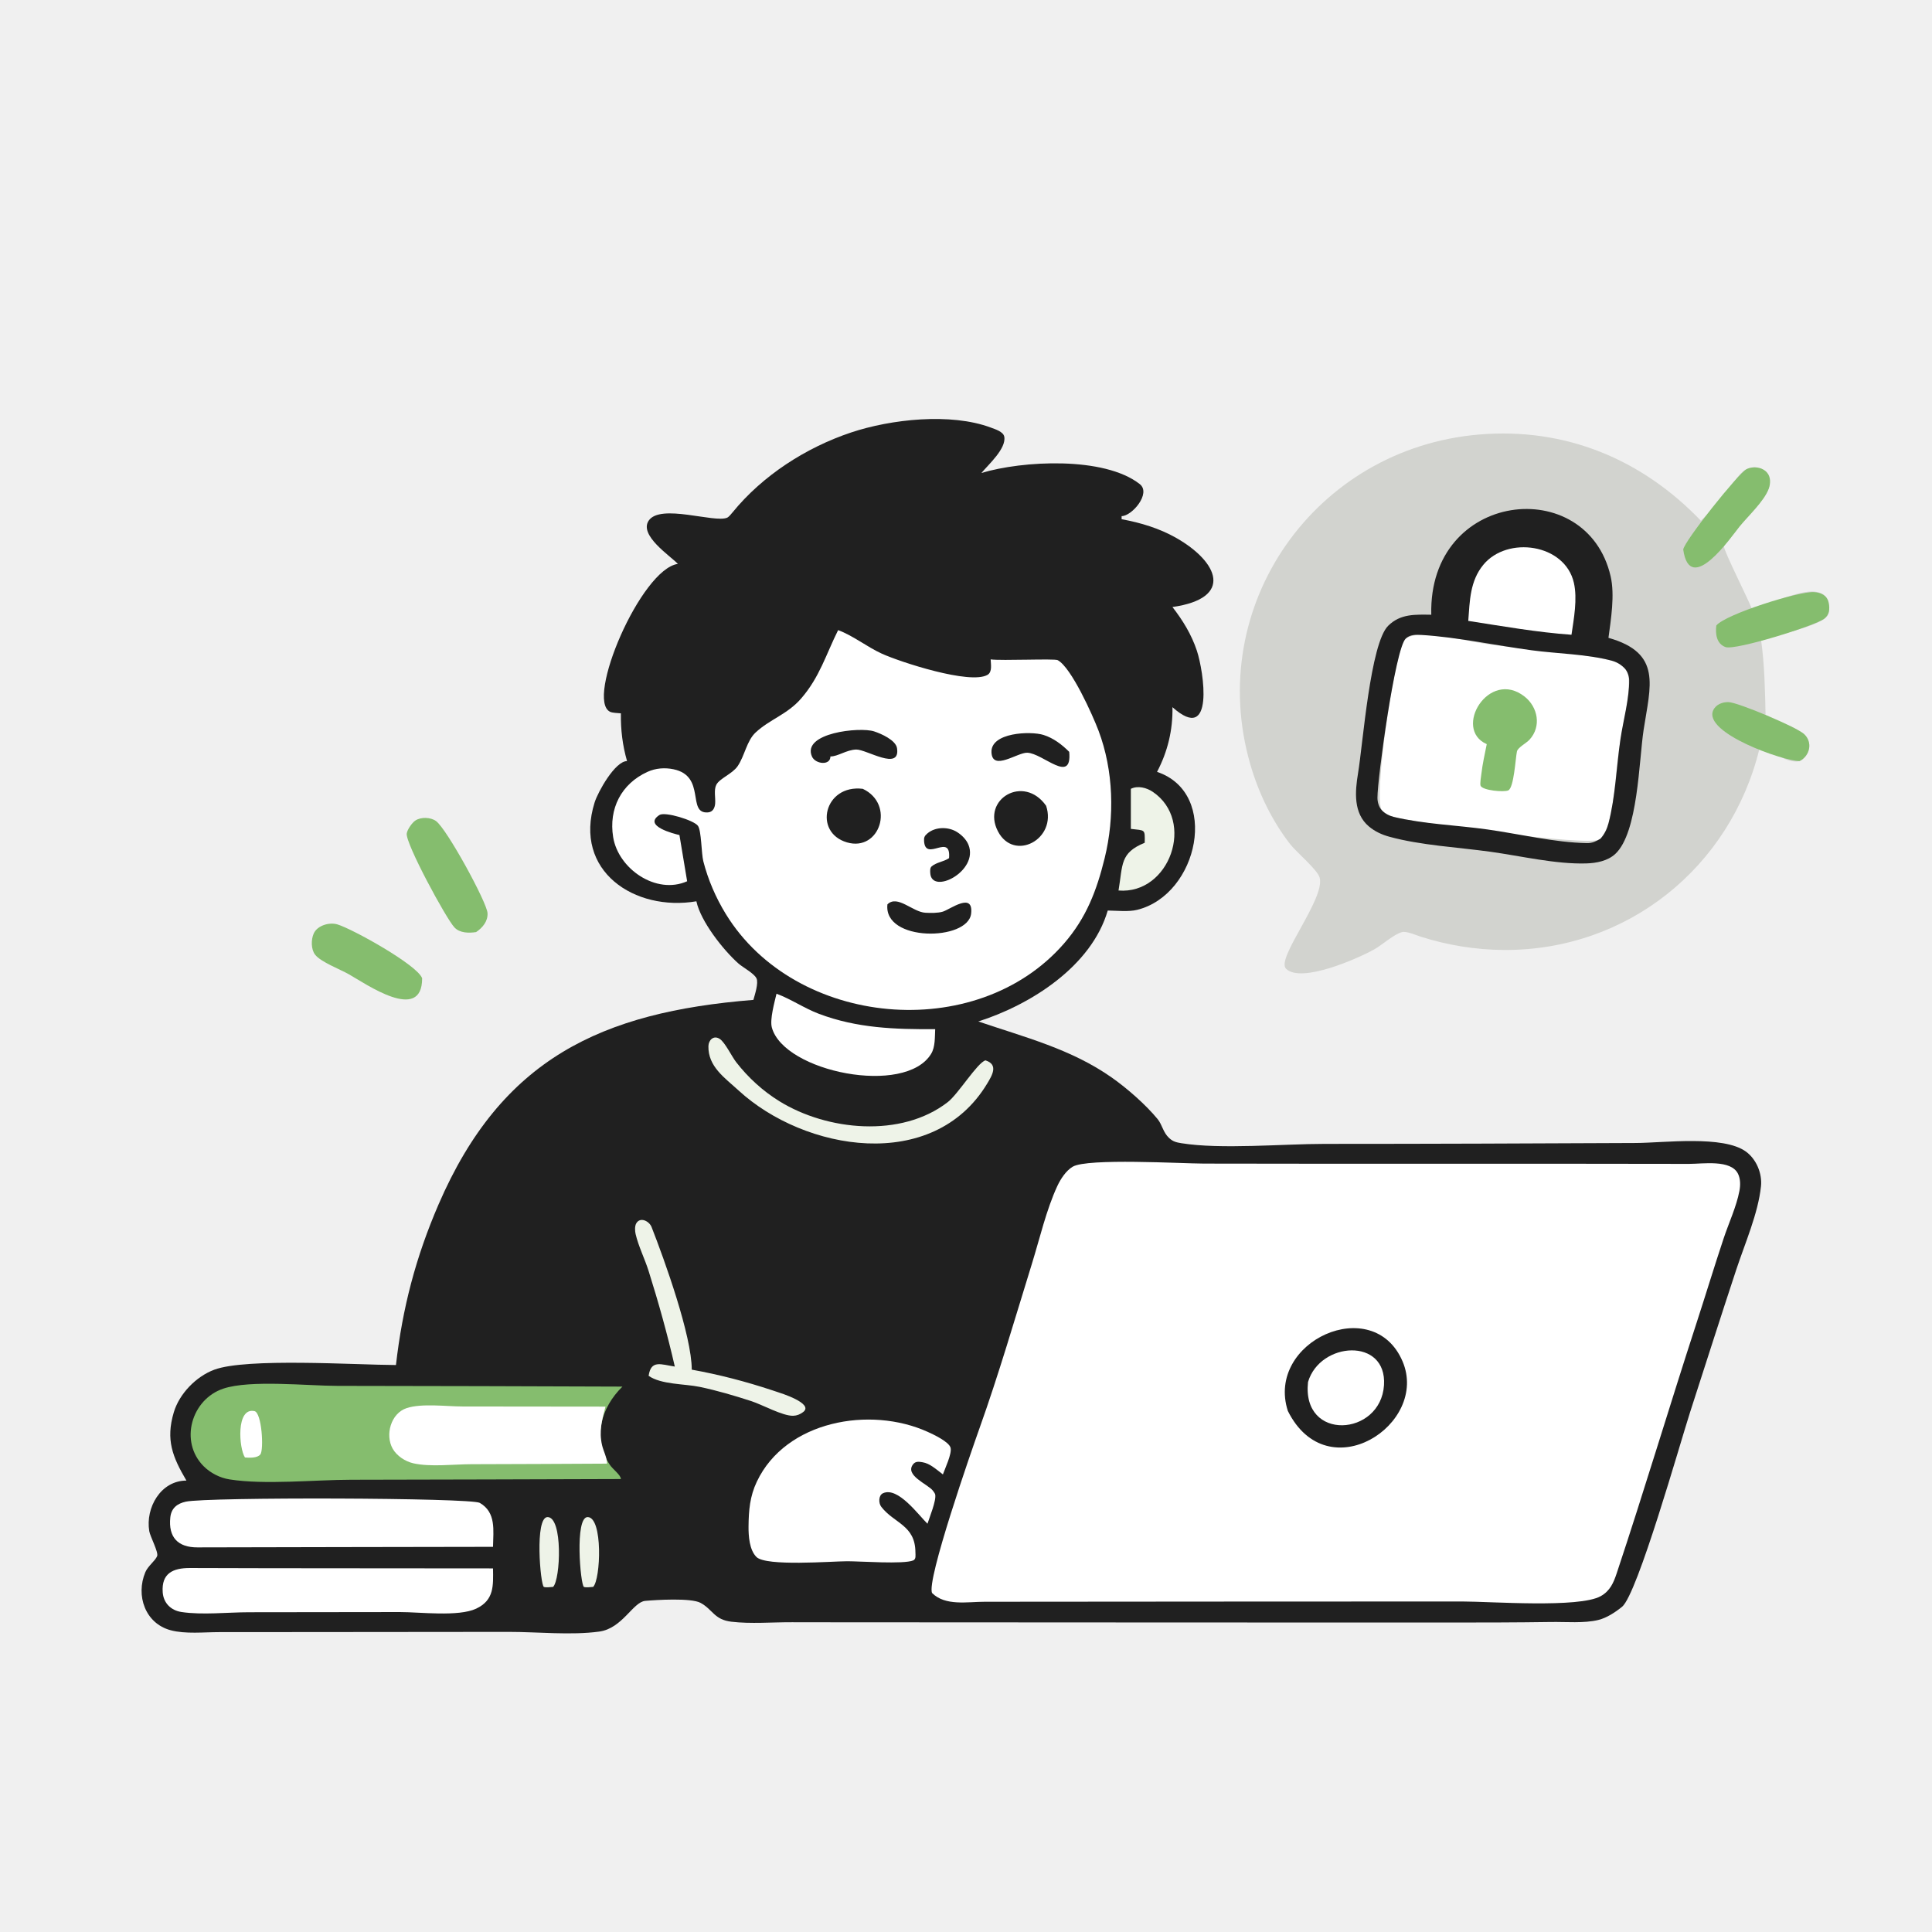
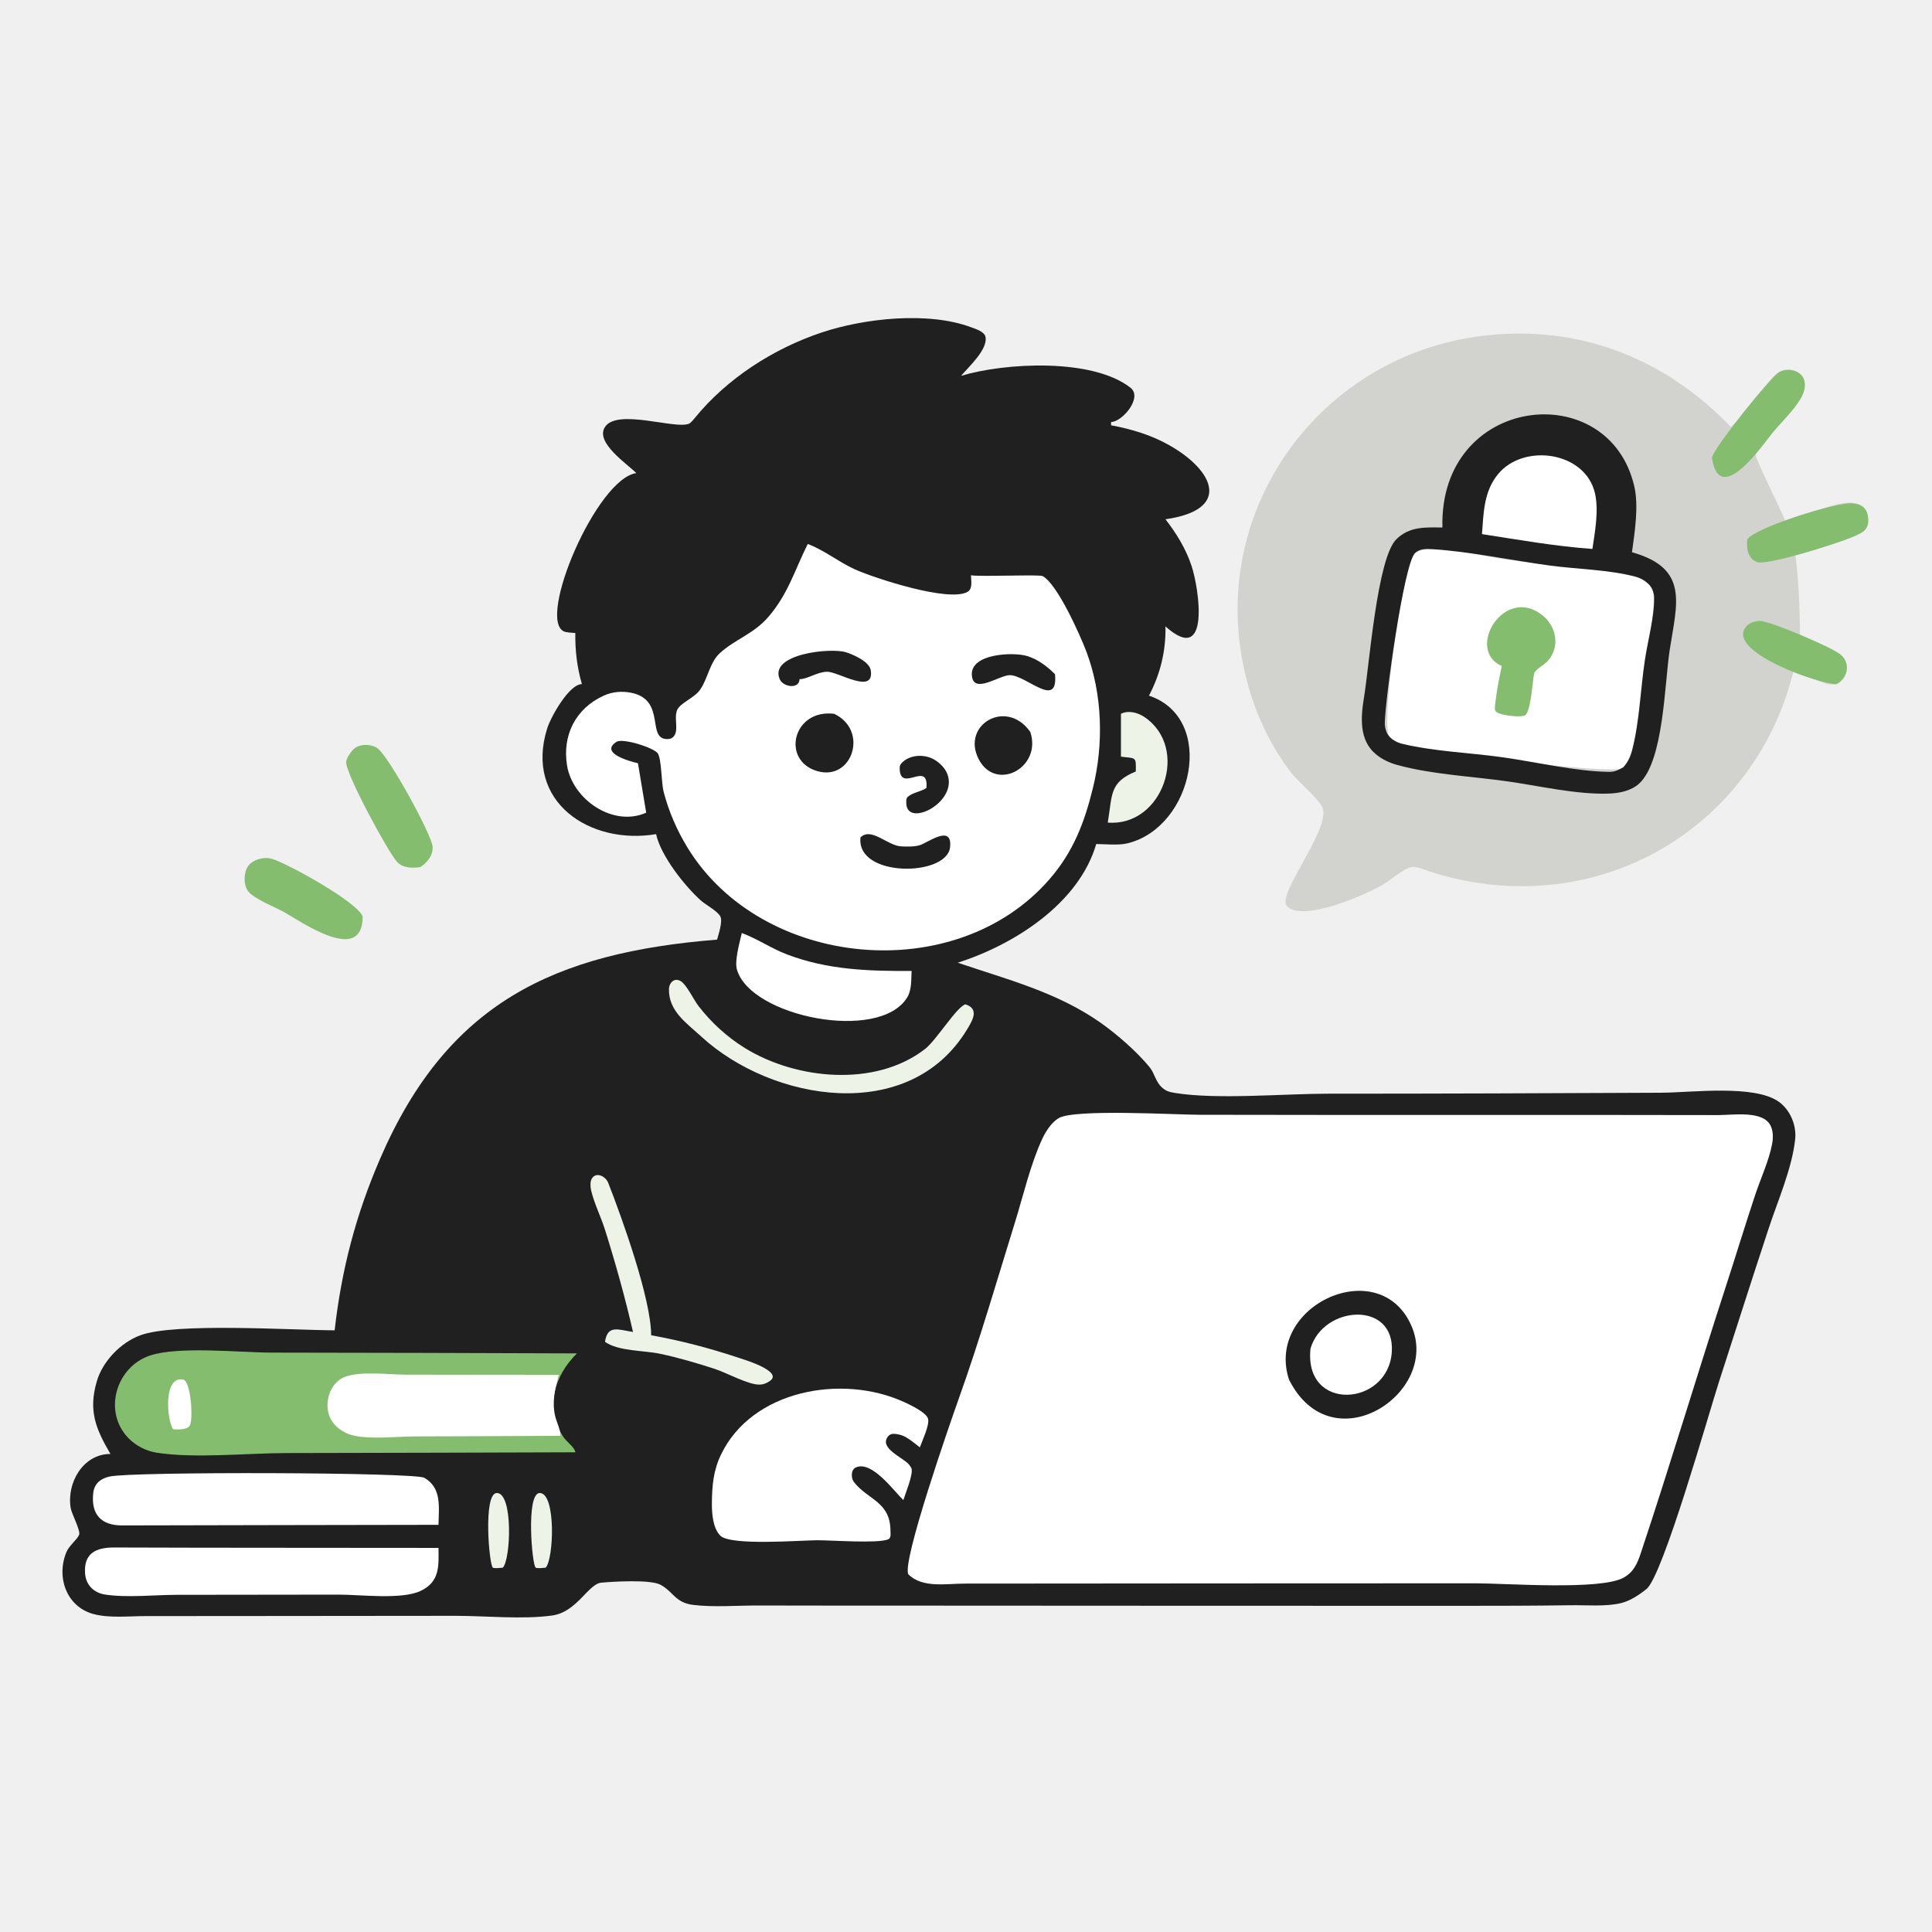
- <svg xmlns="http://www.w3.org/2000/svg" version="1.1" width="1254" height="1254" role="img" aria-label="Ilustración de Aulify">
+ <svg xmlns="http://www.w3.org/2000/svg" version="1.1" width="1254" height="1254" role="img" aria-label="Ilustración de Aulify" viewBox="54 233 1172 864">
  <path d="M637,307c26.51-8.01,79.6-10.93,102.76,7.19C747.41,320.18,734.68,335,728,335c0,.66,0,1.32,0,2c12.36,2.28,24.47,5.9,35.44,12.14C790.85,364.74,801,388.29,761,394c6.74,8.68,12.33,17.81,15.83,28.28C781.31,435.7,788.58,483.65,761,459c.31,14.77-3.11,28.91-10,42c40.95,13.7,26.94,79.67-12.88,89.54c-5.69,1.41-13.24,.52-19.12,.46c-10.57,36.26-50.04,61.16-84,72c30.12,10.25,60.27,17.84,86.74,36.49c9.94,7.01,21.93,17.51,29.59,26.83c3.15,3.84,3.53,8.72,7.59,12.41c2.52,2.28,4.56,2.74,7.84,3.28c25.53,4.15,66,.45,93.12,.45c67.28,.01,134.57-.27,201.85-.58c18.3-.08,56.77-5.16,71.52,5.6c6.75,4.92,10.63,14.2,9.75,22.52c-1.86,17.67-10.48,37.22-16.06,54.13c-10.19,30.83-20.02,61.78-30.02,92.67c-6.37,19.69-34.09,118-44.11,126.13c-4.36,3.53-9.94,7.21-15.4,8.54c-9.23,2.26-21.05,1.16-30.61,1.31c-22.43,.33-44.85,.36-67.27,.36c-113.73-.03-227.45-.03-341.18-.13c-28.11-.03-56.22,.03-84.33-.07c-12.74-.05-26.67,1.15-39.26-.33c-11.2-1.31-12.06-7.86-20.01-12.22c-6.17-3.38-29.02-1.94-35.96-1.31c-7.98,.74-14.81,17.85-29.79,19.92c-18.23,2.52-40.23,.19-58.83,.2c-42.45,.03-84.89,.09-127.33,.12c-20.2,.01-40.4,.04-60.59,.04c-9.93,0-21.87,1.34-31.47-1.22c-16.54-4.4-22.8-22.53-16.45-37.69c1.67-4,6.44-7.35,7.67-10.45c.99-2.48-4.53-12.67-5.12-16.19C94.35,978.63,104.31,961,121,961c-9.01-15.35-13.53-26.4-8.19-44.32c3.6-12.07,14.46-23.23,26.21-27.63c20.93-7.84,91.79-3.14,117.98-3.05c4.22-37.01,12.85-69.99,27.63-104.2C325.49,687.24,390.17,656.93,489,649c.87-3.17,3.49-10.98,2-14c-1.65-3.34-8.77-7.01-11.73-9.64c-9.86-8.77-24.47-27.3-27.27-40.36c-39.98,6.78-80.08-19.5-66.04-64.19C388.12,513.95,399.22,494,407,494c-2.96-10.3-4.14-20.29-4-31c-1.82-.17-5.4-.23-7-1c-16.22-7.79,20.01-92.66,44-96c-5.28-5.46-25.22-18.52-19-28c7.48-11.39,42.87,1.67,51-2c1.11-.5,2.65-2.42,3.43-3.38c19.57-24.03,47.7-42.11,76.95-51.9c25.87-8.65,64.66-12.93,90.71-3.2c2.76,1.03,8.15,2.64,8.75,5.92c1.42,7.67-10.25,18.08-14.84,23.56Z" fill="#202020" />
  <path d="M605,1034c-3.91-7.84,25.63-92.59,30.84-107.18c12.47-34.93,22.97-71.14,33.95-106.59c5.05-16.28,9.33-34.97,16.46-50.36c2.09-4.5,5.64-10.04,10.03-12.61c9.62-5.64,70.55-2.04,85.26-2.01c104.91,.24,209.82-.04,314.73,.19c8.96,.02,27.14-2.98,31.8,6.39c1.68,3.38,1.62,7.53,.93,11.17c-1.93,10.19-6.91,20.8-10.2,30.69c-6.11,18.35-11.73,36.89-17.72,55.28c-17.56,53.91-33.81,108.39-51.71,162.14c-2.1,6.31-4.35,11.5-10.37,14.89c-13.96,7.87-71.44,3.47-90,3.47c-103.26-.01-206.53,.12-309.79,.18c-11.4,0-25.61,2.88-34.21-5.65Z" fill="#FFFFFF" />
  <path d="M1104,338c6.61-6.45,12.72-13.55,18.36-20.86c2.65-3.45,5.07-7.58,8.26-10.54c8.31-7.72,21.27-1.16,17.35,10.4c-3.58,10.55-28.09,30.19-28.95,37.76c-.29,2.54,15.69,34.12,17.98,40.24c11.3-2.57,31.01-12.34,41.29-10.97c5.11,.68,8.42,3.44,8.85,8.61c.23,2.64,.44,5.2-1.3,7.44c-4.91,6.32-34.26,12.65-42.84,14.92c2.37,16.58,2.62,33.28,3,50c8.98,3.72,33.15,9.49,27.58,23.19c-.84,2.06-3.19,5.28-5.58,5.81c-9.17,2.02-17.83-8-26-8c-18.82,77.07-85.88,131.06-165.89,130.6c-18.38-.11-36.74-3.11-54.23-8.72c-2.69-.86-8.92-3.65-11.88-2.88c-5.16,1.34-12.86,8.28-17.85,11.11c-10.24,5.79-47.61,22.43-57.44,12.65c-6.68-6.65,25.42-45.23,21.86-59.03c-1.34-5.18-15.26-16.72-19.31-21.98c-11.83-15.34-20.37-33.09-25.74-51.67c-29.78-103.2,42.17-205.15,148.67-214.06c55.68-4.66,105.46,15.93,143.81,55.98Z" fill="#D2D3CF" />
  <path d="M643,428c7.21,.97,41.42-.64,43.53,.49c8.87,4.77,22.78,35.92,26.5,45.79C722.8,500.2,723.58,530.22,717,557c-5.18,21.08-11.91,38.73-26.35,55.36c-56.84,65.45-174.48,54.4-219.56-19.12c-6.48-10.58-11.51-22.21-14.59-34.23c-1.3-5.09-1.18-19.78-3.5-23.01c-2.57-3.57-21.35-9.37-25-7c-10.94,7.1,9.62,12.22,13,13c1.67,10,3.33,20,5,30c-20.13,8.95-44.69-8.07-48.02-28.65c-2.98-18.4,5.22-34.58,22.27-42.36c5.29-2.41,11.2-2.87,16.88-1.69c21.43,4.45,8.45,29.02,22.35,28.01c3.2-.23,4.48-2.9,4.71-5.78c.29-3.65-.95-8.82,.73-12.12c2.14-4.21,10.35-7.03,13.84-12.09c4.6-6.68,5.86-16.46,11.69-21.89c9.2-8.58,20.58-11.69,29.61-22.13c12-13.88,16.05-28.51,23.94-44.3c9.78,3.58,18.7,10.87,28.38,15.28c11.76,5.35,57.38,20.33,68.62,13.72c3.17-1.87,2.1-6.97,2-10Zm395.25,116.94c-9.31,4.39-116.13-10.64-131.96-14.26c-3.03-.69-7.13-2.37-9.29-4.68c-5.97-6.37,8.23-104.58,15-111c2.81-2.67,9.06-3.08,12.7-3.03c13.95,.19,29.13,4.64,43.14,6.48c24.93,3.28,53.02,4.51,77.3,10.12c3.62,.84,6.67,2.43,9.29,5.09c2.45,2.47,2.78,5.82,2.76,9.19c-.05,13.96-4.36,29.76-6.36,43.7c-2.19,15.21-2.66,32.86-6.79,47.56c-1.13,4.01-2.98,7.72-5.79,10.83Z" fill="#FFFFFF" />
  <path d="M404,900c-13.94,13.69-19.64,33.36-8.21,50.73c1.87,2.86,7.21,6.65,7.21,9.27c-58.39,.2-116.78,.36-175.17,.46c-23.94,.04-55.78,3.4-78.82-.22c-6.24-.98-12.42-4.12-16.88-8.61c-15.86-15.97-7.91-43.41,12.83-50.32c17.52-5.84,54.52-1.8,74.13-1.78c61.64,.05,123.28,.25,184.91,.47Z" fill="#85BD6E" />
  <path d="M929,399c-2.02-80.64,101.04-91.89,116.42-24.89c2.77,12.04,.21,27.73-1.42,39.89c34.99,9.87,27.17,31.16,22.82,59.71c-3.06,20.05-3.57,66.78-18.38,80.54c-4.96,4.6-12.26,5.97-18.83,6.17c-19.79,.6-42.4-4.83-62.13-7.56c-21.24-2.95-45.1-4.12-65.75-9.78c-4.84-1.32-9.34-3.4-13.2-6.64c-10.21-8.57-9.04-22.61-7.08-34.46c3.2-19.25,7.96-84.39,19.6-95.84c8.02-7.89,17.58-7.25,27.95-7.14Zm109.81,145.38c2.63-2.86,4.26-6.31,5.23-10.04c4.47-17.1,5.17-36.91,7.73-54.52c1.76-12.12,5.85-26.47,5.67-38.48c-.04-2.51-1.14-5.64-2.86-7.47c-2.42-2.55-5.27-4.22-8.66-5.11c-15.96-4.2-35.12-4.45-51.63-6.67c-23.53-3.15-48.02-8.48-71.55-9.96c-3.61-.23-7.55-.32-10.34,2.35c-6.89,6.6-18.4,91.17-18.34,103.3c.01,2.77,.84,5.84,2.71,7.98c1.99,2.26,4.91,3.76,7.8,4.46c19.18,4.62,41.03,5.37,60.71,8.13c20.89,2.92,43.89,8.56,64.86,8.88c3.47,.05,5.74-1.16,8.67-2.85Z" fill="#202020" />
  <path d="M602,989c-5.83-5.59-19.16-24.27-28.89-19.78c-2.96,1.37-2.95,6.38-1.11,8.78c8.28,10.8,22.08,11.82,22.17,29.56c.01,1.9,.54,4.44-1.46,5.27c-6.19,2.59-34.39,.5-42.8,.52c-10.43,.04-52.66,3.48-58.93-2.77c-4.59-4.58-5.18-13.67-5.13-19.72c.1-10.45,.84-19.6,5.4-29.19c18.74-39.49,73.43-49.28,110.94-32.27c3.54,1.6,13.89,6.41,14.82,10.39c.89,3.81-3.62,13.33-5.01,17.21c-2.21-1.71-4.41-3.54-6.73-5.09c-1.99-1.33-4.08-2.41-6.47-2.81c-2.33-.39-4.5-.72-6.08,1.25c-5.81,7.24,9.53,12.99,12.76,17.15c.44,.57,1.37,1.82,1.52,2.5c.85,3.92-3.71,14.88-5,19Zm-282,15c-63.93,.17-127.87,.14-191.81,.36c-12.66,.04-19.04-6.49-17.64-19.54c.65-5.98,4.52-8.93,10.05-10.14c14.08-3.07,184.96-2.58,190.81,.79c10.77,6.21,8.75,17.93,8.59,28.53Z" fill="#FFFFFF" />
  <path d="M620,675c7.53,.64,14.67,2.2,22,4c-2.12,10.56,5.15,13.16,.13,22.53c-5.56,10.4-16.91,20.29-26.88,26.43c-43.36,26.69-98.4,14.17-134.34-18.78c-6.11-5.61-16.68-13.31-19.67-21.41c-2.26-6.12-2.59-11.43,2.76-15.77c-1.43-2.59-2-4-2-7c8.74-1.45,17.14-2.29,26-2c5.6,52.7,129.22,70.33,132,12Z" fill="#202020" />
  <path d="M393,913c-2.27,8.62-4.3,16.03-2.23,24.99c.91,3.93,3.23,8.03,3.23,12.01c-29.39,.17-58.79,.3-88.18,.37c-11.48,.03-26.55,1.93-37.59-.6c-5.21-1.19-10.73-4.8-13.36-9.48c-5.04-8.95-1.18-22.93,9.02-26.31c9.86-3.27,25.83-1.08,36.42-1.08c30.9,.02,61.79,.06,92.69,.1Zm-73,105c.17,11.13,.8,20.61-10.92,26.12c-11.51,5.41-36.43,2.2-49.58,2.22c-32.65,.05-65.31,.09-97.96,.12c-13.78,.01-30.3,1.88-43.77-.16c-6.86-1.04-11.66-5.84-12.16-12.78c-.89-12.34,6.68-15.81,17.72-15.77c65.55,.25,131.11,.13,196.67,.25Z" fill="#FFFFFF" />
  <path d="M835.89,915.78c-14.52-45.17,55.42-76.84,74.47-32.15c17.38,40.75-48.63,84.01-74.47,32.15Z" fill="#202020" />
  <path d="M1020,412c-22.46-1.59-44.77-5.56-67-9c.99-12.97,1.07-25.77,9.73-36.35c15.57-19.02,53.1-13.78,58.84,11.69c2.36,10.48-.03,23.18-1.57,33.66ZM504,645c9.47,3.48,17.94,9.41,27.52,13.03c24.72,9.35,49.42,10.12,75.48,9.97c-.28,5.14,.12,11.48-2.63,16C587.64,711.58,509,695.82,501,667c-1.47-5.31,1.76-16.58,3-22Z" fill="#FFFFFF" />
  <path d="M639.63,688.25c8.6,2.72,4.35,9.72,1.07,15.15c-35.08,58.1-118.51,43.68-161.24,4.45c-8.94-8.21-19.96-15.54-19.65-28.85c.09-3.87,3.35-7.28,7.35-4.68c3.41,2.2,7.82,11.43,10.67,15.1c7.82,10.04,17.25,18.68,28.08,25.37c30.92,19.11,79,24,109.26,.55c6.78-5.24,19.22-25.6,24.46-27.09ZM438,887c-4.77-20.83-10.57-41.61-16.99-61.99c-2.47-7.87-6.62-16.1-8.45-24.01c-.46-1.99-.65-5.16,.44-7c2.61-4.42,8.44-1.32,9.9,2.39C431.36,817.95,449,867.02,449,889c17.83,3.21,35.07,7.71,52.26,13.4c.63,.21,1.26,.42,1.9,.63c.57,.2,1.15,.39,1.74,.58c.82,.28,24.11,7.39,16.26,13.01c-2.02,1.45-3.85,2.23-6.35,2.31c-6.73,.22-20.13-7.23-27.17-9.51c-10.99-3.56-22.08-6.85-33.4-9.22c-9.89-2.07-25.07-1.45-33.24-7.2c1.57-10.57,7.99-7.37,17-6Z" fill="#EEF3E8" />
  <path d="M849,897c7.81-26.3,51.27-29.08,49.31,2.05c-2.09,33.3-53.57,36.84-49.31-2.05Z" fill="#FFFFFF" />
  <path d="M1092.53,356.68c.7-5.51,35.64-49.3,41-52.09c4.14-2.15,10.16-1.51,13.33,2.06c2.56,2.87,2.43,7.17,1.16,10.6c-3,8.13-13.34,17.64-18.95,24.54c-4.96,6.09-32.17,45.83-36.54,14.89ZM965,483c-22.26-9.77,1.37-49.15,24.58-30.86c8.64,6.81,11.04,19.42,3.18,27.96c-2.19,2.38-7.61,5.05-8.17,7.69c-.93,4.37-1.92,23.42-5.59,25.21c-2.7,1.32-16.7,.09-18-3c-.53-1.26,.34-6.24,.52-7.77c.75-6.48,2.21-12.84,3.48-19.23ZM309,605c-4.65,.67-10.47,.71-14-3c-5.41-5.69-31.91-54.63-31-61c.37-2.59,3.46-7.01,5.63-8.44c3.68-2.42,9.94-2.15,13.39,.37c7.07,5.17,33.03,52.73,33.42,59.76c.3,5.28-3.24,9.51-7.44,12.31Zm-35,30c0,29.31-36.68,3.5-47.67-2.69c-5.64-3.18-18.08-7.9-21.77-12.61c-2.75-3.51-2.7-9.82-.93-13.79c2.35-5.25,10.15-7.48,15.37-5.91c9.82,2.95,52.15,26.45,55,35Z" fill="#85BD6E" />
  <path d="M726,578c2.85-17.01,.87-24.36,17-31c.17-9.14,.27-7.84-9-9c0-8.67,0-17.33,0-26c4.54-2.27,10.27-.72,14.23,1.96C776.11,532.78,759.21,580.72,726,578Z" fill="#EEF3E8" />
  <path d="M1114,406c5.92-7.32,53.52-22.27,63.33-21.68c4.69,.28,8.62,2.11,9.62,7.02c.8,3.93,.47,7.59-2.83,10.2c-5.8,4.61-57.77,20.74-64.12,18.46c-5.98-2.15-6.64-8.68-6-14Zm54,88c-10.45,0-62.76-18.29-56-33c1.72-3.75,6.06-5.4,9.89-5.28c6.46,.21,44.28,16.24,49.13,20.75c5.75,5.35,3.67,14.19-3.02,17.53Z" fill="#85BD6E" />
  <path d="M539,491c0,6.09-9.82,5.02-12,0c-6.64-15.32,31.01-19.32,40.36-16.28c4.5,1.46,14.08,5.68,14.87,10.9c2.31,15.21-19.89,.67-26.54,.88c-6.35,.21-11.75,4.5-16.69,4.5Zm155-3c1.95,21.45-16.96,.94-27.23,.57c-6.39-.22-22.52,12.17-23.23-.11c-.76-13.11,25.42-14.07,33.78-11.43c6.48,2.05,11.93,6.22,16.68,10.97ZM560,512c21.21,10.03,11.07,41-10.24,34.77c-22.1-6.46-14.8-37.8,10.24-34.77Zm119,11c7.23,21.69-20.87,36.63-31.28,16.57C636.9,518.72,664.53,502.39,679,523Zm-63,34c1.37-16.79-15.27,2.72-16.21-10.97c-.17-2.48,.28-3.46,2.13-5.05c5.19-4.46,13.72-4.49,19.39-.85c3,1.92,5.91,4.81,7.27,8.15c6.99,17.16-24,32.94-24.78,18.37c-.08-1.48-.23-3.34,.93-4.33c3.18-2.69,7.68-2.92,11.27-5.32Zm-40,30c6.46-6.46,16.34,4.96,24.61,5.43c3.35,.19,8.18,.27,11.37-.72c4.81-1.5,19.94-13.06,18.35,1.26C628.34,610.95,573.28,611.5,576,587Z" fill="#202020" />
  <path d="M359,1030c-1.29,.11-4.86,.55-6,0c-2.24-1.08-6.12-45.43,2.44-45.31c9.92,.14,8.44,40.43,3.56,45.31Zm26,0c-1.29,.11-4.86,.55-6,0c-2.24-1.08-6.12-45.43,2.44-45.31c9.97,.14,8.5,40.37,3.56,45.31Z" fill="#EEF3E8" />
  <path d="M159,946c-3.92-5.88-5.92-32.72,6.17-30.09c4.77,1.04,6.18,24.99,3.83,28.09c-1.89,2.48-7.34,2.24-10,2Z" fill="#FFFFFF" />
</svg>
